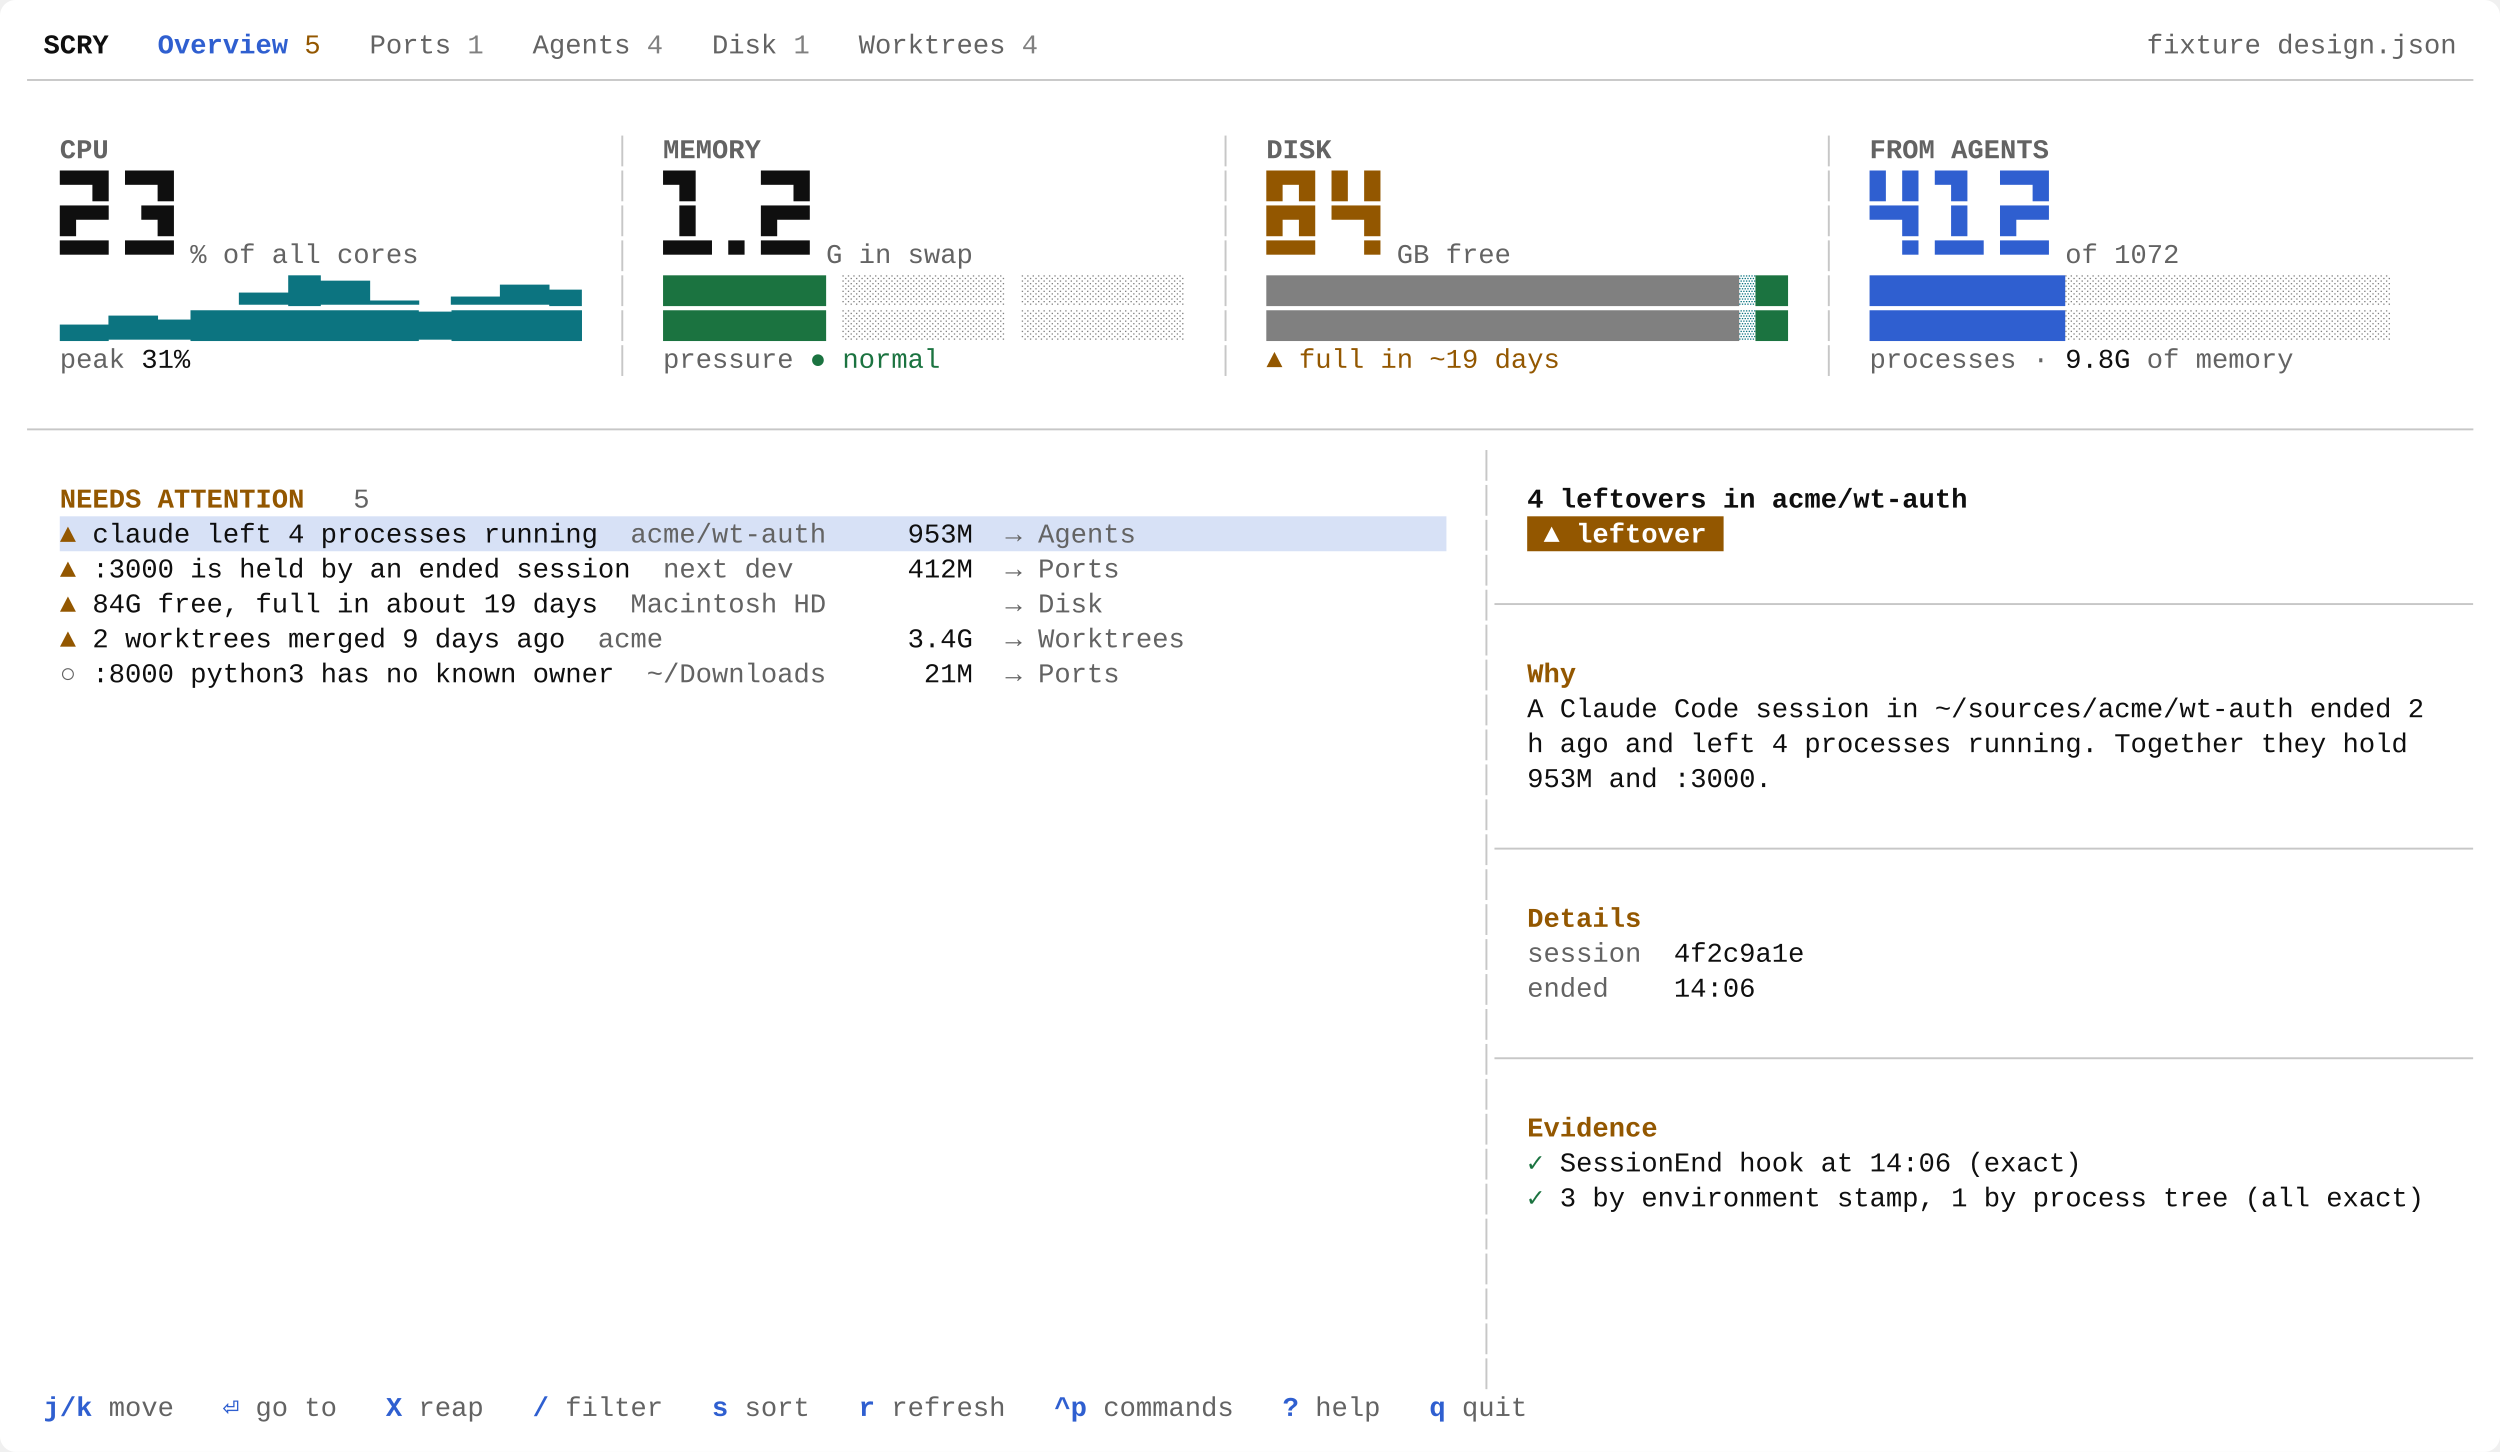
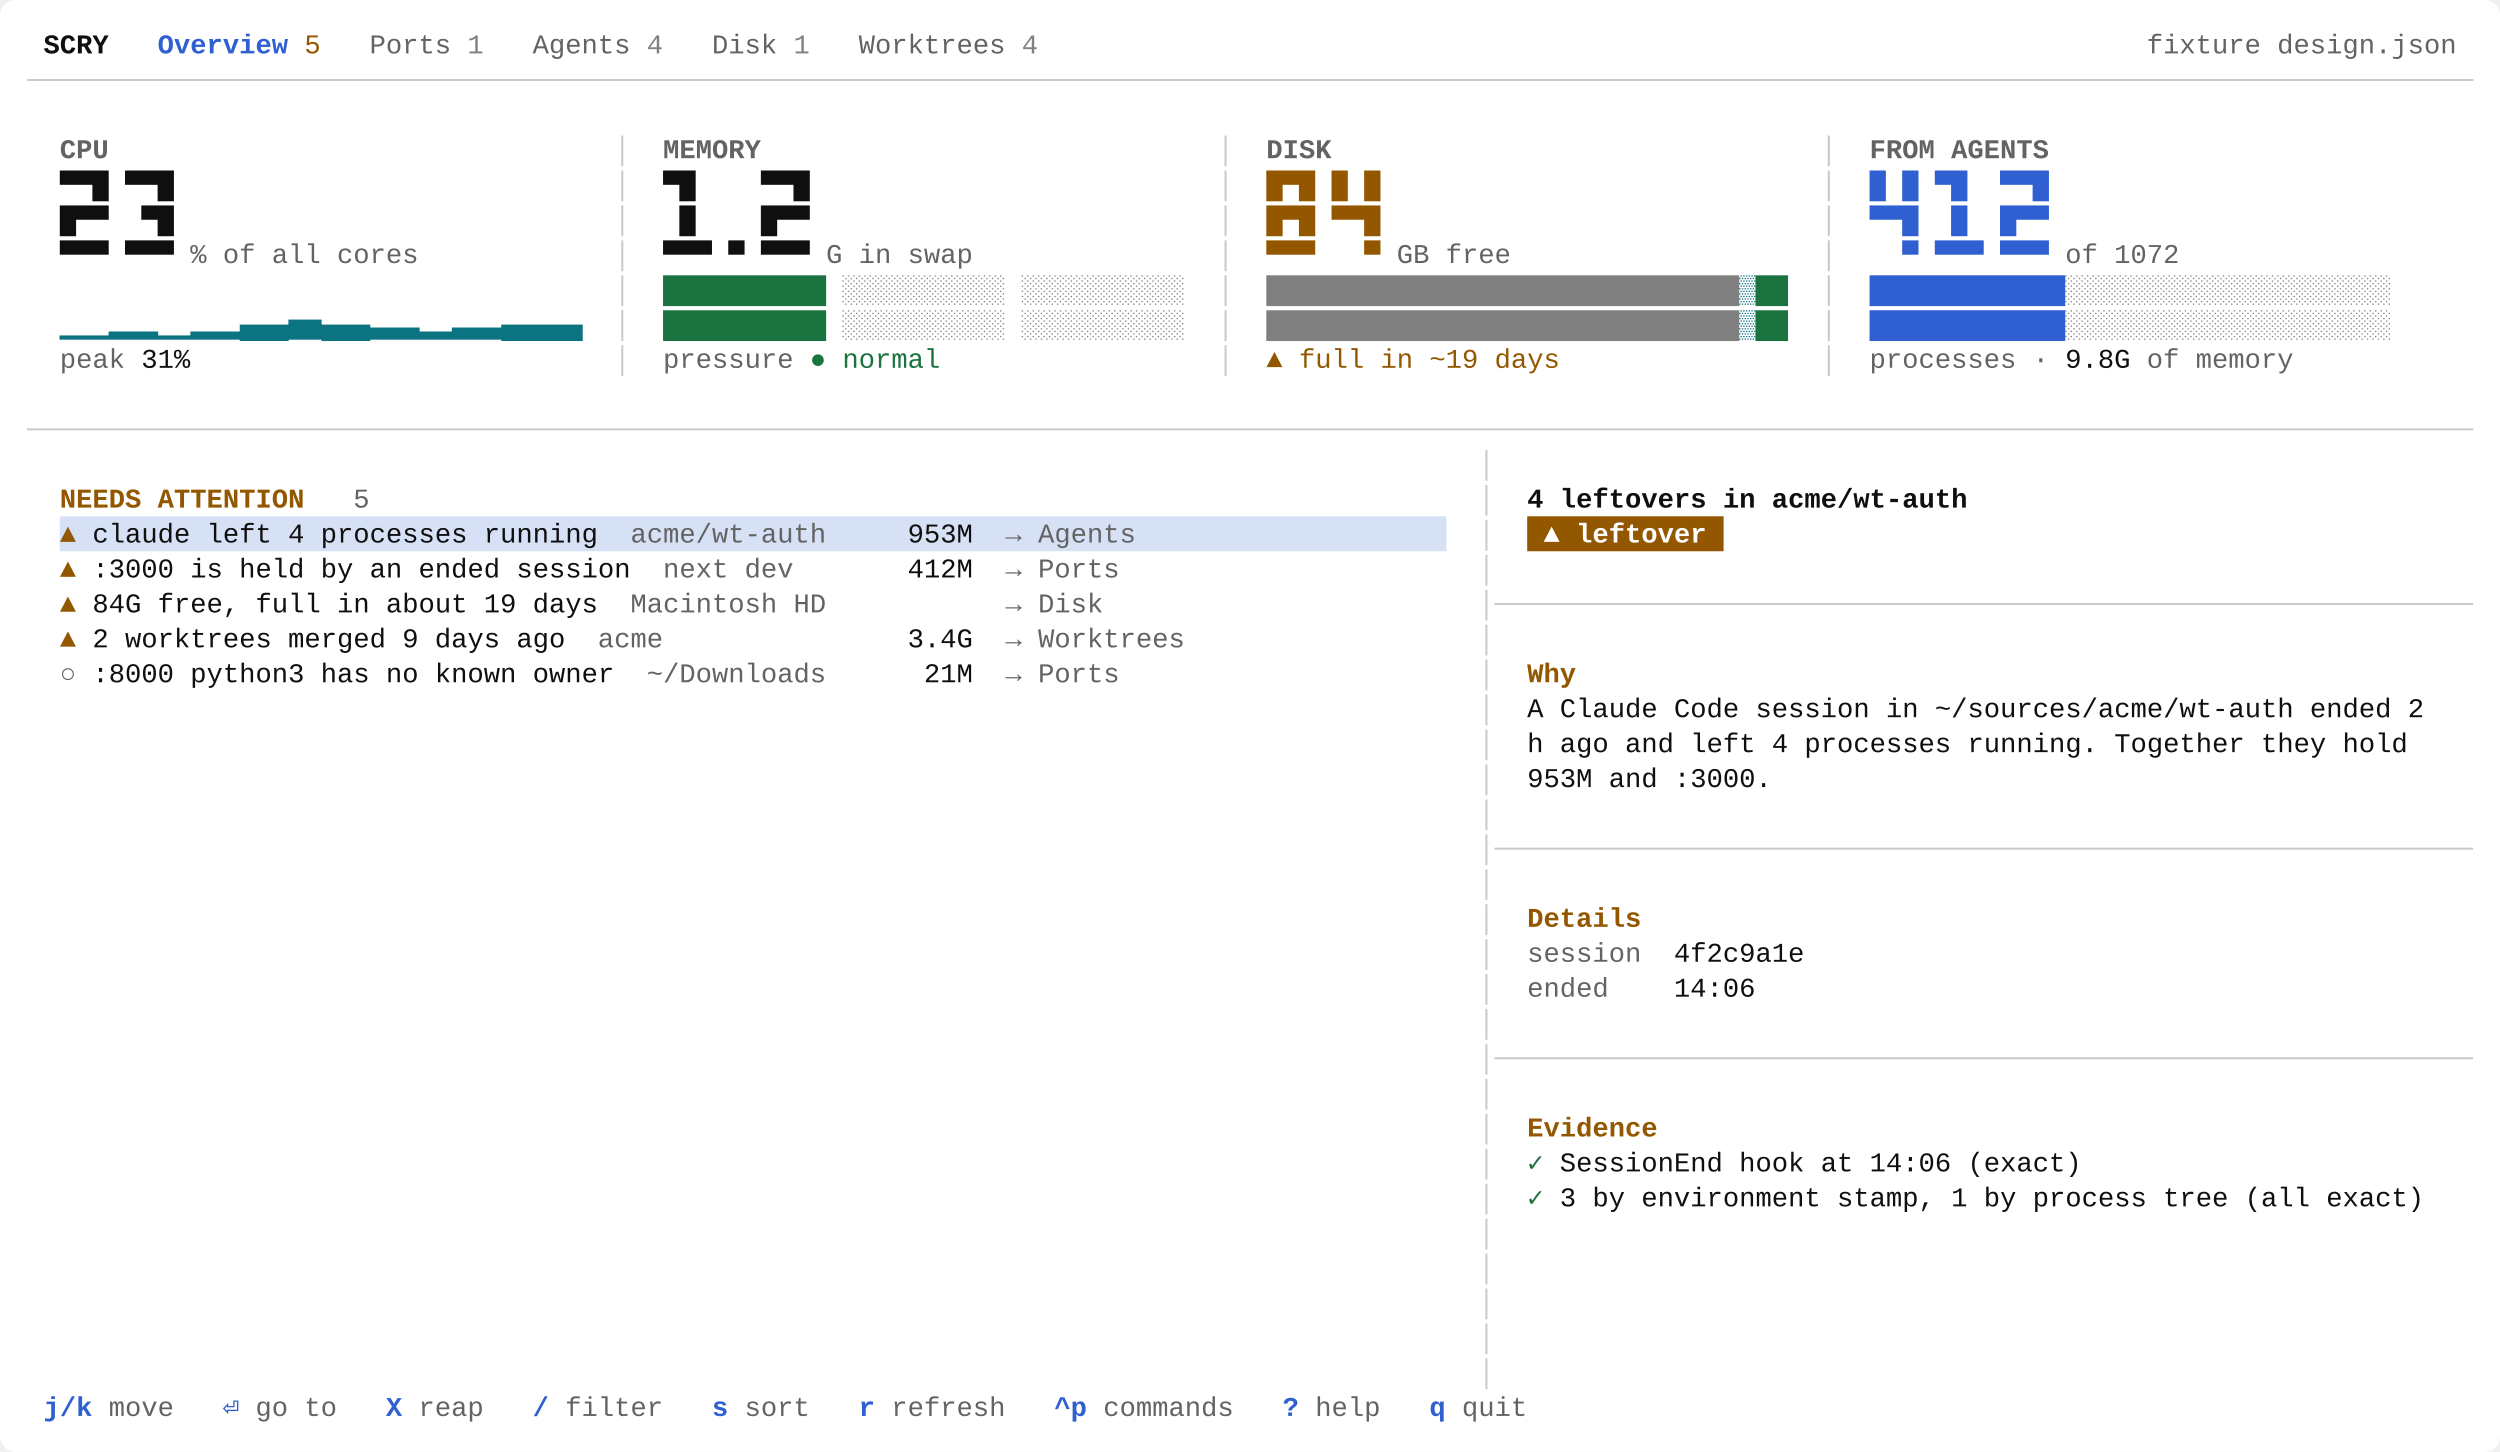
<svg xmlns="http://www.w3.org/2000/svg" width="1288" height="748" viewBox="0 0 1288 748">
  <style>text{font-family:ui-monospace,SFMono-Regular,"SF Mono",Menlo,Consolas,"Liberation Mono","DejaVu Sans Mono",monospace;font-size:14px;white-space:pre}</style>
  <rect width="1288" height="748" rx="8" fill="#ffffff" />
  <g transform="translate(14 14)">
    <text x="8.4" y="13.5" fill="#0f0f0f" textLength="33.6" lengthAdjust="spacingAndGlyphs" xml:space="preserve" font-weight="700">SCRY</text>
    <text x="67.2" y="13.5" fill="#2f5fd0" textLength="67.2" lengthAdjust="spacingAndGlyphs" xml:space="preserve" font-weight="700">Overview</text>
    <text x="142.8" y="13.5" fill="#935700" textLength="8.4" lengthAdjust="spacingAndGlyphs" xml:space="preserve">5</text>
    <text x="176.4" y="13.5" fill="#636363" textLength="42.0" lengthAdjust="spacingAndGlyphs" xml:space="preserve">Ports</text>
    <text x="226.8" y="13.5" fill="#808080" textLength="8.4" lengthAdjust="spacingAndGlyphs" xml:space="preserve">1</text>
    <text x="260.4" y="13.5" fill="#636363" textLength="50.4" lengthAdjust="spacingAndGlyphs" xml:space="preserve">Agents</text>
    <text x="319.2" y="13.5" fill="#808080" textLength="8.4" lengthAdjust="spacingAndGlyphs" xml:space="preserve">4</text>
    <text x="352.8" y="13.5" fill="#636363" textLength="33.6" lengthAdjust="spacingAndGlyphs" xml:space="preserve">Disk</text>
    <text x="394.8" y="13.5" fill="#808080" textLength="8.4" lengthAdjust="spacingAndGlyphs" xml:space="preserve">1</text>
    <text x="428.4" y="13.5" fill="#636363" textLength="75.6" lengthAdjust="spacingAndGlyphs" xml:space="preserve">Worktrees</text>
    <text x="512.4" y="13.5" fill="#808080" textLength="8.4" lengthAdjust="spacingAndGlyphs" xml:space="preserve">4</text>
    <text x="1092.0" y="13.5" fill="#636363" textLength="159.6" lengthAdjust="spacingAndGlyphs" xml:space="preserve">fixture design.json</text>
    <text x="0.0" y="31.5" fill="#c7c7c7" textLength="1260.0" lengthAdjust="spacingAndGlyphs" xml:space="preserve">──────────────────────────────────────────────────────────────────────────────────────────────────────────────────────────────────────────────────────</text>
    <text x="16.8" y="67.5" fill="#636363" textLength="25.2" lengthAdjust="spacingAndGlyphs" xml:space="preserve" font-weight="700">CPU</text>
    <text x="302.4" y="67.5" fill="#c7c7c7" textLength="8.4" lengthAdjust="spacingAndGlyphs" xml:space="preserve">│</text>
    <text x="327.6" y="67.5" fill="#636363" textLength="50.4" lengthAdjust="spacingAndGlyphs" xml:space="preserve" font-weight="700">MEMORY</text>
    <text x="613.2" y="67.5" fill="#c7c7c7" textLength="8.4" lengthAdjust="spacingAndGlyphs" xml:space="preserve">│</text>
    <text x="638.4" y="67.5" fill="#636363" textLength="33.6" lengthAdjust="spacingAndGlyphs" xml:space="preserve" font-weight="700">DISK</text>
    <text x="924.0" y="67.5" fill="#c7c7c7" textLength="8.4" lengthAdjust="spacingAndGlyphs" xml:space="preserve">│</text>
    <text x="949.2" y="67.5" fill="#636363" textLength="92.4" lengthAdjust="spacingAndGlyphs" xml:space="preserve" font-weight="700">FROM AGENTS</text>
    <text x="16.8" y="85.5" fill="#0f0f0f" textLength="25.2" lengthAdjust="spacingAndGlyphs" xml:space="preserve" font-weight="700">▀▀█</text>
    <text x="50.4" y="85.5" fill="#0f0f0f" textLength="25.2" lengthAdjust="spacingAndGlyphs" xml:space="preserve" font-weight="700">▀▀█</text>
    <text x="302.4" y="85.5" fill="#c7c7c7" textLength="8.4" lengthAdjust="spacingAndGlyphs" xml:space="preserve">│</text>
    <text x="327.6" y="85.5" fill="#0f0f0f" textLength="16.8" lengthAdjust="spacingAndGlyphs" xml:space="preserve" font-weight="700">▀█</text>
    <text x="378.0" y="85.5" fill="#0f0f0f" textLength="25.2" lengthAdjust="spacingAndGlyphs" xml:space="preserve" font-weight="700">▀▀█</text>
    <text x="613.2" y="85.5" fill="#c7c7c7" textLength="8.4" lengthAdjust="spacingAndGlyphs" xml:space="preserve">│</text>
    <text x="638.4" y="85.5" fill="#935700" textLength="25.2" lengthAdjust="spacingAndGlyphs" xml:space="preserve" font-weight="700">█▀█</text>
    <text x="672.0" y="85.5" fill="#935700" textLength="25.2" lengthAdjust="spacingAndGlyphs" xml:space="preserve" font-weight="700">█ █</text>
    <text x="924.0" y="85.5" fill="#c7c7c7" textLength="8.4" lengthAdjust="spacingAndGlyphs" xml:space="preserve">│</text>
    <text x="949.2" y="85.5" fill="#2f5fd0" textLength="25.2" lengthAdjust="spacingAndGlyphs" xml:space="preserve" font-weight="700">█ █</text>
    <text x="982.8" y="85.5" fill="#2f5fd0" textLength="16.8" lengthAdjust="spacingAndGlyphs" xml:space="preserve" font-weight="700">▀█</text>
    <text x="1016.4" y="85.5" fill="#2f5fd0" textLength="25.2" lengthAdjust="spacingAndGlyphs" xml:space="preserve" font-weight="700">▀▀█</text>
    <text x="16.8" y="103.5" fill="#0f0f0f" textLength="25.2" lengthAdjust="spacingAndGlyphs" xml:space="preserve" font-weight="700">█▀▀</text>
    <text x="58.8" y="103.5" fill="#0f0f0f" textLength="16.8" lengthAdjust="spacingAndGlyphs" xml:space="preserve" font-weight="700">▀█</text>
    <text x="302.4" y="103.5" fill="#c7c7c7" textLength="8.4" lengthAdjust="spacingAndGlyphs" xml:space="preserve">│</text>
    <text x="336.0" y="103.5" fill="#0f0f0f" textLength="8.4" lengthAdjust="spacingAndGlyphs" xml:space="preserve" font-weight="700">█</text>
    <text x="378.0" y="103.5" fill="#0f0f0f" textLength="25.2" lengthAdjust="spacingAndGlyphs" xml:space="preserve" font-weight="700">█▀▀</text>
    <text x="613.2" y="103.5" fill="#c7c7c7" textLength="8.4" lengthAdjust="spacingAndGlyphs" xml:space="preserve">│</text>
    <text x="638.4" y="103.5" fill="#935700" textLength="25.2" lengthAdjust="spacingAndGlyphs" xml:space="preserve" font-weight="700">█▀█</text>
    <text x="672.0" y="103.5" fill="#935700" textLength="25.2" lengthAdjust="spacingAndGlyphs" xml:space="preserve" font-weight="700">▀▀█</text>
    <text x="924.0" y="103.5" fill="#c7c7c7" textLength="8.4" lengthAdjust="spacingAndGlyphs" xml:space="preserve">│</text>
    <text x="949.2" y="103.5" fill="#2f5fd0" textLength="25.2" lengthAdjust="spacingAndGlyphs" xml:space="preserve" font-weight="700">▀▀█</text>
    <text x="991.2" y="103.5" fill="#2f5fd0" textLength="8.4" lengthAdjust="spacingAndGlyphs" xml:space="preserve" font-weight="700">█</text>
    <text x="1016.4" y="103.5" fill="#2f5fd0" textLength="25.2" lengthAdjust="spacingAndGlyphs" xml:space="preserve" font-weight="700">█▀▀</text>
    <text x="16.8" y="121.5" fill="#0f0f0f" textLength="25.2" lengthAdjust="spacingAndGlyphs" xml:space="preserve" font-weight="700">▀▀▀</text>
    <text x="50.4" y="121.5" fill="#0f0f0f" textLength="25.2" lengthAdjust="spacingAndGlyphs" xml:space="preserve" font-weight="700">▀▀▀</text>
    <text x="84.0" y="121.5" fill="#636363" textLength="117.6" lengthAdjust="spacingAndGlyphs" xml:space="preserve">% of all cores</text>
    <text x="302.4" y="121.5" fill="#c7c7c7" textLength="8.4" lengthAdjust="spacingAndGlyphs" xml:space="preserve">│</text>
    <text x="327.6" y="121.5" fill="#0f0f0f" textLength="25.2" lengthAdjust="spacingAndGlyphs" xml:space="preserve" font-weight="700">▀▀▀</text>
    <text x="361.2" y="121.5" fill="#0f0f0f" textLength="8.4" lengthAdjust="spacingAndGlyphs" xml:space="preserve" font-weight="700">▀</text>
    <text x="378.0" y="121.5" fill="#0f0f0f" textLength="25.2" lengthAdjust="spacingAndGlyphs" xml:space="preserve" font-weight="700">▀▀▀</text>
    <text x="411.6" y="121.5" fill="#636363" textLength="75.6" lengthAdjust="spacingAndGlyphs" xml:space="preserve">G in swap</text>
    <text x="613.2" y="121.5" fill="#c7c7c7" textLength="8.4" lengthAdjust="spacingAndGlyphs" xml:space="preserve">│</text>
    <text x="638.4" y="121.5" fill="#935700" textLength="25.2" lengthAdjust="spacingAndGlyphs" xml:space="preserve" font-weight="700">▀▀▀</text>
    <text x="688.8" y="121.5" fill="#935700" textLength="8.4" lengthAdjust="spacingAndGlyphs" xml:space="preserve" font-weight="700">▀</text>
    <text x="705.6" y="121.5" fill="#636363" textLength="58.8" lengthAdjust="spacingAndGlyphs" xml:space="preserve">GB free</text>
    <text x="924.0" y="121.5" fill="#c7c7c7" textLength="8.4" lengthAdjust="spacingAndGlyphs" xml:space="preserve">│</text>
    <text x="966.0" y="121.5" fill="#2f5fd0" textLength="8.4" lengthAdjust="spacingAndGlyphs" xml:space="preserve" font-weight="700">▀</text>
    <text x="982.8" y="121.5" fill="#2f5fd0" textLength="25.2" lengthAdjust="spacingAndGlyphs" xml:space="preserve" font-weight="700">▀▀▀</text>
    <text x="1016.4" y="121.5" fill="#2f5fd0" textLength="25.2" lengthAdjust="spacingAndGlyphs" xml:space="preserve" font-weight="700">▀▀▀</text>
    <text x="1050.0" y="121.5" fill="#636363" textLength="58.8" lengthAdjust="spacingAndGlyphs" xml:space="preserve">of 1072</text>
-     <text x="109.2" y="139.5" fill="#0c7480" textLength="92.4" lengthAdjust="spacingAndGlyphs" xml:space="preserve">▃▃▃██▆▆▆▁▁▁</text>
-     <text x="218.4" y="139.5" fill="#0c7480" textLength="67.2" lengthAdjust="spacingAndGlyphs" xml:space="preserve">▂▂▂▅▅▅▄▄</text>
    <text x="302.4" y="139.5" fill="#c7c7c7" textLength="8.4" lengthAdjust="spacingAndGlyphs" xml:space="preserve">│</text>
    <text x="327.6" y="139.5" fill="#1b7340" textLength="84.0" lengthAdjust="spacingAndGlyphs" xml:space="preserve">██████████</text>
    <text x="420.0" y="139.5" fill="#808080" textLength="84.0" lengthAdjust="spacingAndGlyphs" xml:space="preserve">░░░░░░░░░░</text>
    <text x="512.4" y="139.5" fill="#808080" textLength="84.0" lengthAdjust="spacingAndGlyphs" xml:space="preserve">░░░░░░░░░░</text>
    <text x="613.2" y="139.5" fill="#c7c7c7" textLength="8.4" lengthAdjust="spacingAndGlyphs" xml:space="preserve">│</text>
    <text x="638.4" y="139.5" fill="#808080" textLength="243.6" lengthAdjust="spacingAndGlyphs" xml:space="preserve">█████████████████████████████</text>
    <text x="882.0" y="139.5" fill="#0c7480" textLength="8.4" lengthAdjust="spacingAndGlyphs" xml:space="preserve">▒</text>
    <text x="890.4" y="139.5" fill="#1b7340" textLength="16.8" lengthAdjust="spacingAndGlyphs" xml:space="preserve">██</text>
    <text x="924.0" y="139.5" fill="#c7c7c7" textLength="8.4" lengthAdjust="spacingAndGlyphs" xml:space="preserve">│</text>
    <text x="949.2" y="139.5" fill="#2f5fd0" textLength="100.8" lengthAdjust="spacingAndGlyphs" xml:space="preserve">████████████</text>
    <text x="1050.0" y="139.5" fill="#808080" textLength="168.0" lengthAdjust="spacingAndGlyphs" xml:space="preserve">░░░░░░░░░░░░░░░░░░░░</text>
-     <text x="16.8" y="157.5" fill="#0c7480" textLength="268.8" lengthAdjust="spacingAndGlyphs" xml:space="preserve">▄▄▄▆▆▆▅▅██████████████▇▇████████</text>
+     <text x="16.8" y="157.5" fill="#0c7480" textLength="268.8" lengthAdjust="spacingAndGlyphs" xml:space="preserve">▁▁▁▂▂▂▁▁▂▂▂▄▄▄▅▅▄▄▄▃▃▃▂▂▃▃▃▄▄▄▄▄</text>
    <text x="302.4" y="157.5" fill="#c7c7c7" textLength="8.4" lengthAdjust="spacingAndGlyphs" xml:space="preserve">│</text>
    <text x="327.6" y="157.5" fill="#1b7340" textLength="84.0" lengthAdjust="spacingAndGlyphs" xml:space="preserve">██████████</text>
    <text x="420.0" y="157.5" fill="#808080" textLength="84.0" lengthAdjust="spacingAndGlyphs" xml:space="preserve">░░░░░░░░░░</text>
    <text x="512.4" y="157.5" fill="#808080" textLength="84.0" lengthAdjust="spacingAndGlyphs" xml:space="preserve">░░░░░░░░░░</text>
    <text x="613.2" y="157.5" fill="#c7c7c7" textLength="8.4" lengthAdjust="spacingAndGlyphs" xml:space="preserve">│</text>
    <text x="638.4" y="157.5" fill="#808080" textLength="243.6" lengthAdjust="spacingAndGlyphs" xml:space="preserve">█████████████████████████████</text>
    <text x="882.0" y="157.5" fill="#0c7480" textLength="8.4" lengthAdjust="spacingAndGlyphs" xml:space="preserve">▒</text>
    <text x="890.4" y="157.5" fill="#1b7340" textLength="16.8" lengthAdjust="spacingAndGlyphs" xml:space="preserve">██</text>
    <text x="924.0" y="157.5" fill="#c7c7c7" textLength="8.4" lengthAdjust="spacingAndGlyphs" xml:space="preserve">│</text>
    <text x="949.2" y="157.5" fill="#2f5fd0" textLength="100.8" lengthAdjust="spacingAndGlyphs" xml:space="preserve">████████████</text>
    <text x="1050.0" y="157.5" fill="#808080" textLength="168.0" lengthAdjust="spacingAndGlyphs" xml:space="preserve">░░░░░░░░░░░░░░░░░░░░</text>
    <text x="16.8" y="175.5" fill="#636363" textLength="33.6" lengthAdjust="spacingAndGlyphs" xml:space="preserve">peak</text>
    <text x="58.8" y="175.5" fill="#0f0f0f" textLength="25.2" lengthAdjust="spacingAndGlyphs" xml:space="preserve">31%</text>
    <text x="302.4" y="175.5" fill="#c7c7c7" textLength="8.4" lengthAdjust="spacingAndGlyphs" xml:space="preserve">│</text>
    <text x="327.6" y="175.5" fill="#636363" textLength="67.2" lengthAdjust="spacingAndGlyphs" xml:space="preserve">pressure</text>
    <text x="403.2" y="175.5" fill="#1b7340" textLength="67.2" lengthAdjust="spacingAndGlyphs" xml:space="preserve">● normal</text>
    <text x="613.2" y="175.5" fill="#c7c7c7" textLength="8.4" lengthAdjust="spacingAndGlyphs" xml:space="preserve">│</text>
    <text x="638.4" y="175.5" fill="#935700" textLength="151.2" lengthAdjust="spacingAndGlyphs" xml:space="preserve">▲ full in ~19 days</text>
    <text x="924.0" y="175.5" fill="#c7c7c7" textLength="8.4" lengthAdjust="spacingAndGlyphs" xml:space="preserve">│</text>
    <text x="949.2" y="175.5" fill="#636363" textLength="92.4" lengthAdjust="spacingAndGlyphs" xml:space="preserve">processes ·</text>
    <text x="1050.0" y="175.5" fill="#0f0f0f" textLength="33.6" lengthAdjust="spacingAndGlyphs" xml:space="preserve">9.8G</text>
    <text x="1092.0" y="175.5" fill="#636363" textLength="75.6" lengthAdjust="spacingAndGlyphs" xml:space="preserve">of memory</text>
    <text x="0.0" y="211.5" fill="#c7c7c7" textLength="1260.0" lengthAdjust="spacingAndGlyphs" xml:space="preserve">──────────────────────────────────────────────────────────────────────────────────────────────────────────────────────────────────────────────────────</text>
    <text x="747.6" y="229.5" fill="#c7c7c7" textLength="8.4" lengthAdjust="spacingAndGlyphs" xml:space="preserve">│</text>
    <text x="16.8" y="247.5" fill="#935700" textLength="126.0" lengthAdjust="spacingAndGlyphs" xml:space="preserve" font-weight="700">NEEDS ATTENTION</text>
    <text x="168.0" y="247.5" fill="#636363" textLength="8.4" lengthAdjust="spacingAndGlyphs" xml:space="preserve">5</text>
    <text x="747.6" y="247.5" fill="#c7c7c7" textLength="8.4" lengthAdjust="spacingAndGlyphs" xml:space="preserve">│</text>
    <text x="772.8" y="247.5" fill="#0f0f0f" textLength="226.8" lengthAdjust="spacingAndGlyphs" xml:space="preserve" font-weight="700">4 leftovers in acme/wt-auth</text>
    <rect x="16.8" y="252" width="714.4" height="18" fill="#d7e1f6" />
    <rect x="772.8" y="252" width="101.2" height="18" fill="#935700" />
    <text x="16.8" y="265.5" fill="#935700" textLength="8.4" lengthAdjust="spacingAndGlyphs" xml:space="preserve">▲</text>
    <text x="33.6" y="265.5" fill="#0f0f0f" textLength="260.4" lengthAdjust="spacingAndGlyphs" xml:space="preserve">claude left 4 processes running</text>
    <text x="310.8" y="265.5" fill="#636363" textLength="100.8" lengthAdjust="spacingAndGlyphs" xml:space="preserve">acme/wt-auth</text>
    <text x="453.6" y="265.5" fill="#0f0f0f" textLength="33.6" lengthAdjust="spacingAndGlyphs" xml:space="preserve">953M</text>
    <text x="504.0" y="265.5" fill="#636363" textLength="67.2" lengthAdjust="spacingAndGlyphs" xml:space="preserve">→ Agents</text>
    <text x="747.6" y="265.5" fill="#c7c7c7" textLength="8.4" lengthAdjust="spacingAndGlyphs" xml:space="preserve">│</text>
    <text x="781.2" y="265.5" fill="#ffffff" textLength="84.0" lengthAdjust="spacingAndGlyphs" xml:space="preserve" font-weight="700">▲ leftover</text>
    <text x="16.8" y="283.5" fill="#935700" textLength="8.4" lengthAdjust="spacingAndGlyphs" xml:space="preserve">▲</text>
    <text x="33.6" y="283.5" fill="#0f0f0f" textLength="277.2" lengthAdjust="spacingAndGlyphs" xml:space="preserve">:3000 is held by an ended session</text>
    <text x="327.6" y="283.5" fill="#636363" textLength="67.2" lengthAdjust="spacingAndGlyphs" xml:space="preserve">next dev</text>
    <text x="453.6" y="283.5" fill="#0f0f0f" textLength="33.6" lengthAdjust="spacingAndGlyphs" xml:space="preserve">412M</text>
    <text x="504.0" y="283.5" fill="#636363" textLength="58.8" lengthAdjust="spacingAndGlyphs" xml:space="preserve">→ Ports</text>
    <text x="747.6" y="283.5" fill="#c7c7c7" textLength="8.4" lengthAdjust="spacingAndGlyphs" xml:space="preserve">│</text>
    <text x="16.8" y="301.5" fill="#935700" textLength="8.4" lengthAdjust="spacingAndGlyphs" xml:space="preserve">▲</text>
    <text x="33.6" y="301.5" fill="#0f0f0f" textLength="260.4" lengthAdjust="spacingAndGlyphs" xml:space="preserve">84G free, full in about 19 days</text>
    <text x="310.8" y="301.5" fill="#636363" textLength="100.8" lengthAdjust="spacingAndGlyphs" xml:space="preserve">Macintosh HD</text>
    <text x="504.0" y="301.5" fill="#636363" textLength="50.4" lengthAdjust="spacingAndGlyphs" xml:space="preserve">→ Disk</text>
    <text x="747.6" y="301.5" fill="#c7c7c7" textLength="512.4" lengthAdjust="spacingAndGlyphs" xml:space="preserve">│────────────────────────────────────────────────────────────</text>
    <text x="16.8" y="319.5" fill="#935700" textLength="8.4" lengthAdjust="spacingAndGlyphs" xml:space="preserve">▲</text>
    <text x="33.6" y="319.5" fill="#0f0f0f" textLength="243.6" lengthAdjust="spacingAndGlyphs" xml:space="preserve">2 worktrees merged 9 days ago</text>
    <text x="294.0" y="319.5" fill="#636363" textLength="33.6" lengthAdjust="spacingAndGlyphs" xml:space="preserve">acme</text>
    <text x="453.6" y="319.5" fill="#0f0f0f" textLength="33.6" lengthAdjust="spacingAndGlyphs" xml:space="preserve">3.4G</text>
    <text x="504.0" y="319.5" fill="#636363" textLength="92.4" lengthAdjust="spacingAndGlyphs" xml:space="preserve">→ Worktrees</text>
    <text x="747.6" y="319.5" fill="#c7c7c7" textLength="8.4" lengthAdjust="spacingAndGlyphs" xml:space="preserve">│</text>
    <text x="16.8" y="337.5" fill="#636363" textLength="8.4" lengthAdjust="spacingAndGlyphs" xml:space="preserve">○</text>
    <text x="33.6" y="337.5" fill="#0f0f0f" textLength="268.8" lengthAdjust="spacingAndGlyphs" xml:space="preserve">:8000 python3 has no known owner</text>
    <text x="319.2" y="337.5" fill="#636363" textLength="92.4" lengthAdjust="spacingAndGlyphs" xml:space="preserve">~/Downloads</text>
    <text x="462.0" y="337.5" fill="#0f0f0f" textLength="25.2" lengthAdjust="spacingAndGlyphs" xml:space="preserve">21M</text>
    <text x="504.0" y="337.5" fill="#636363" textLength="58.8" lengthAdjust="spacingAndGlyphs" xml:space="preserve">→ Ports</text>
    <text x="747.6" y="337.5" fill="#c7c7c7" textLength="8.4" lengthAdjust="spacingAndGlyphs" xml:space="preserve">│</text>
    <text x="772.8" y="337.5" fill="#935700" textLength="25.2" lengthAdjust="spacingAndGlyphs" xml:space="preserve" font-weight="700">Why</text>
    <text x="747.6" y="355.5" fill="#c7c7c7" textLength="8.4" lengthAdjust="spacingAndGlyphs" xml:space="preserve">│</text>
    <text x="772.8" y="355.5" fill="#0f0f0f" textLength="462.0" lengthAdjust="spacingAndGlyphs" xml:space="preserve">A Claude Code session in ~/sources/acme/wt-auth ended 2</text>
    <text x="747.6" y="373.5" fill="#c7c7c7" textLength="8.4" lengthAdjust="spacingAndGlyphs" xml:space="preserve">│</text>
    <text x="772.8" y="373.5" fill="#0f0f0f" textLength="453.6" lengthAdjust="spacingAndGlyphs" xml:space="preserve">h ago and left 4 processes running. Together they hold</text>
    <text x="747.6" y="391.5" fill="#c7c7c7" textLength="8.4" lengthAdjust="spacingAndGlyphs" xml:space="preserve">│</text>
    <text x="772.8" y="391.5" fill="#0f0f0f" textLength="126.0" lengthAdjust="spacingAndGlyphs" xml:space="preserve">953M and :3000.</text>
    <text x="747.6" y="409.5" fill="#c7c7c7" textLength="8.4" lengthAdjust="spacingAndGlyphs" xml:space="preserve">│</text>
    <text x="747.6" y="427.5" fill="#c7c7c7" textLength="512.4" lengthAdjust="spacingAndGlyphs" xml:space="preserve">│────────────────────────────────────────────────────────────</text>
    <text x="747.6" y="445.5" fill="#c7c7c7" textLength="8.4" lengthAdjust="spacingAndGlyphs" xml:space="preserve">│</text>
    <text x="747.6" y="463.5" fill="#c7c7c7" textLength="8.4" lengthAdjust="spacingAndGlyphs" xml:space="preserve">│</text>
    <text x="772.8" y="463.5" fill="#935700" textLength="58.8" lengthAdjust="spacingAndGlyphs" xml:space="preserve" font-weight="700">Details</text>
    <text x="747.6" y="481.5" fill="#c7c7c7" textLength="8.4" lengthAdjust="spacingAndGlyphs" xml:space="preserve">│</text>
    <text x="772.8" y="481.5" fill="#636363" textLength="58.8" lengthAdjust="spacingAndGlyphs" xml:space="preserve">session</text>
    <text x="848.4" y="481.5" fill="#0f0f0f" textLength="67.2" lengthAdjust="spacingAndGlyphs" xml:space="preserve">4f2c9a1e</text>
    <text x="747.6" y="499.5" fill="#c7c7c7" textLength="8.4" lengthAdjust="spacingAndGlyphs" xml:space="preserve">│</text>
    <text x="772.8" y="499.5" fill="#636363" textLength="42.0" lengthAdjust="spacingAndGlyphs" xml:space="preserve">ended</text>
    <text x="848.4" y="499.5" fill="#0f0f0f" textLength="42.0" lengthAdjust="spacingAndGlyphs" xml:space="preserve">14:06</text>
    <text x="747.6" y="517.5" fill="#c7c7c7" textLength="8.4" lengthAdjust="spacingAndGlyphs" xml:space="preserve">│</text>
    <text x="747.6" y="535.5" fill="#c7c7c7" textLength="512.4" lengthAdjust="spacingAndGlyphs" xml:space="preserve">│────────────────────────────────────────────────────────────</text>
    <text x="747.6" y="553.5" fill="#c7c7c7" textLength="8.4" lengthAdjust="spacingAndGlyphs" xml:space="preserve">│</text>
    <text x="747.6" y="571.5" fill="#c7c7c7" textLength="8.4" lengthAdjust="spacingAndGlyphs" xml:space="preserve">│</text>
    <text x="772.8" y="571.5" fill="#935700" textLength="67.2" lengthAdjust="spacingAndGlyphs" xml:space="preserve" font-weight="700">Evidence</text>
    <text x="747.6" y="589.5" fill="#c7c7c7" textLength="8.4" lengthAdjust="spacingAndGlyphs" xml:space="preserve">│</text>
    <text x="772.8" y="589.5" fill="#1b7340" textLength="8.4" lengthAdjust="spacingAndGlyphs" xml:space="preserve">✓</text>
    <text x="789.6" y="589.5" fill="#0f0f0f" textLength="268.8" lengthAdjust="spacingAndGlyphs" xml:space="preserve">SessionEnd hook at 14:06 (exact)</text>
    <text x="747.6" y="607.5" fill="#c7c7c7" textLength="8.4" lengthAdjust="spacingAndGlyphs" xml:space="preserve">│</text>
    <text x="772.8" y="607.5" fill="#1b7340" textLength="8.4" lengthAdjust="spacingAndGlyphs" xml:space="preserve">✓</text>
    <text x="789.6" y="607.5" fill="#0f0f0f" textLength="445.2" lengthAdjust="spacingAndGlyphs" xml:space="preserve">3 by environment stamp, 1 by process tree (all exact)</text>
    <text x="747.6" y="625.5" fill="#c7c7c7" textLength="8.4" lengthAdjust="spacingAndGlyphs" xml:space="preserve">│</text>
    <text x="747.6" y="643.5" fill="#c7c7c7" textLength="8.4" lengthAdjust="spacingAndGlyphs" xml:space="preserve">│</text>
    <text x="747.6" y="661.5" fill="#c7c7c7" textLength="8.4" lengthAdjust="spacingAndGlyphs" xml:space="preserve">│</text>
    <text x="747.6" y="679.5" fill="#c7c7c7" textLength="8.4" lengthAdjust="spacingAndGlyphs" xml:space="preserve">│</text>
    <text x="747.6" y="697.5" fill="#c7c7c7" textLength="8.4" lengthAdjust="spacingAndGlyphs" xml:space="preserve">│</text>
    <text x="8.4" y="715.5" fill="#2f5fd0" textLength="25.2" lengthAdjust="spacingAndGlyphs" xml:space="preserve" font-weight="700">j/k</text>
    <text x="42.0" y="715.5" fill="#636363" textLength="33.6" lengthAdjust="spacingAndGlyphs" xml:space="preserve">move</text>
    <text x="100.8" y="715.5" fill="#2f5fd0" textLength="8.4" lengthAdjust="spacingAndGlyphs" xml:space="preserve" font-weight="700">⏎</text>
    <text x="117.6" y="715.5" fill="#636363" textLength="42.0" lengthAdjust="spacingAndGlyphs" xml:space="preserve">go to</text>
    <text x="184.8" y="715.5" fill="#2f5fd0" textLength="8.4" lengthAdjust="spacingAndGlyphs" xml:space="preserve" font-weight="700">X</text>
    <text x="201.6" y="715.5" fill="#636363" textLength="33.6" lengthAdjust="spacingAndGlyphs" xml:space="preserve">reap</text>
    <text x="260.4" y="715.5" fill="#2f5fd0" textLength="8.4" lengthAdjust="spacingAndGlyphs" xml:space="preserve" font-weight="700">/</text>
    <text x="277.2" y="715.5" fill="#636363" textLength="50.4" lengthAdjust="spacingAndGlyphs" xml:space="preserve">filter</text>
    <text x="352.8" y="715.5" fill="#2f5fd0" textLength="8.4" lengthAdjust="spacingAndGlyphs" xml:space="preserve" font-weight="700">s</text>
    <text x="369.6" y="715.5" fill="#636363" textLength="33.6" lengthAdjust="spacingAndGlyphs" xml:space="preserve">sort</text>
    <text x="428.4" y="715.5" fill="#2f5fd0" textLength="8.4" lengthAdjust="spacingAndGlyphs" xml:space="preserve" font-weight="700">r</text>
    <text x="445.2" y="715.5" fill="#636363" textLength="58.8" lengthAdjust="spacingAndGlyphs" xml:space="preserve">refresh</text>
    <text x="529.2" y="715.5" fill="#2f5fd0" textLength="16.8" lengthAdjust="spacingAndGlyphs" xml:space="preserve" font-weight="700">^p</text>
    <text x="554.4" y="715.5" fill="#636363" textLength="67.2" lengthAdjust="spacingAndGlyphs" xml:space="preserve">commands</text>
    <text x="646.8" y="715.5" fill="#2f5fd0" textLength="8.4" lengthAdjust="spacingAndGlyphs" xml:space="preserve" font-weight="700">?</text>
    <text x="663.6" y="715.5" fill="#636363" textLength="33.6" lengthAdjust="spacingAndGlyphs" xml:space="preserve">help</text>
    <text x="722.4" y="715.5" fill="#2f5fd0" textLength="8.4" lengthAdjust="spacingAndGlyphs" xml:space="preserve" font-weight="700">q</text>
    <text x="739.2" y="715.5" fill="#636363" textLength="33.6" lengthAdjust="spacingAndGlyphs" xml:space="preserve">quit</text>
  </g>
</svg>
